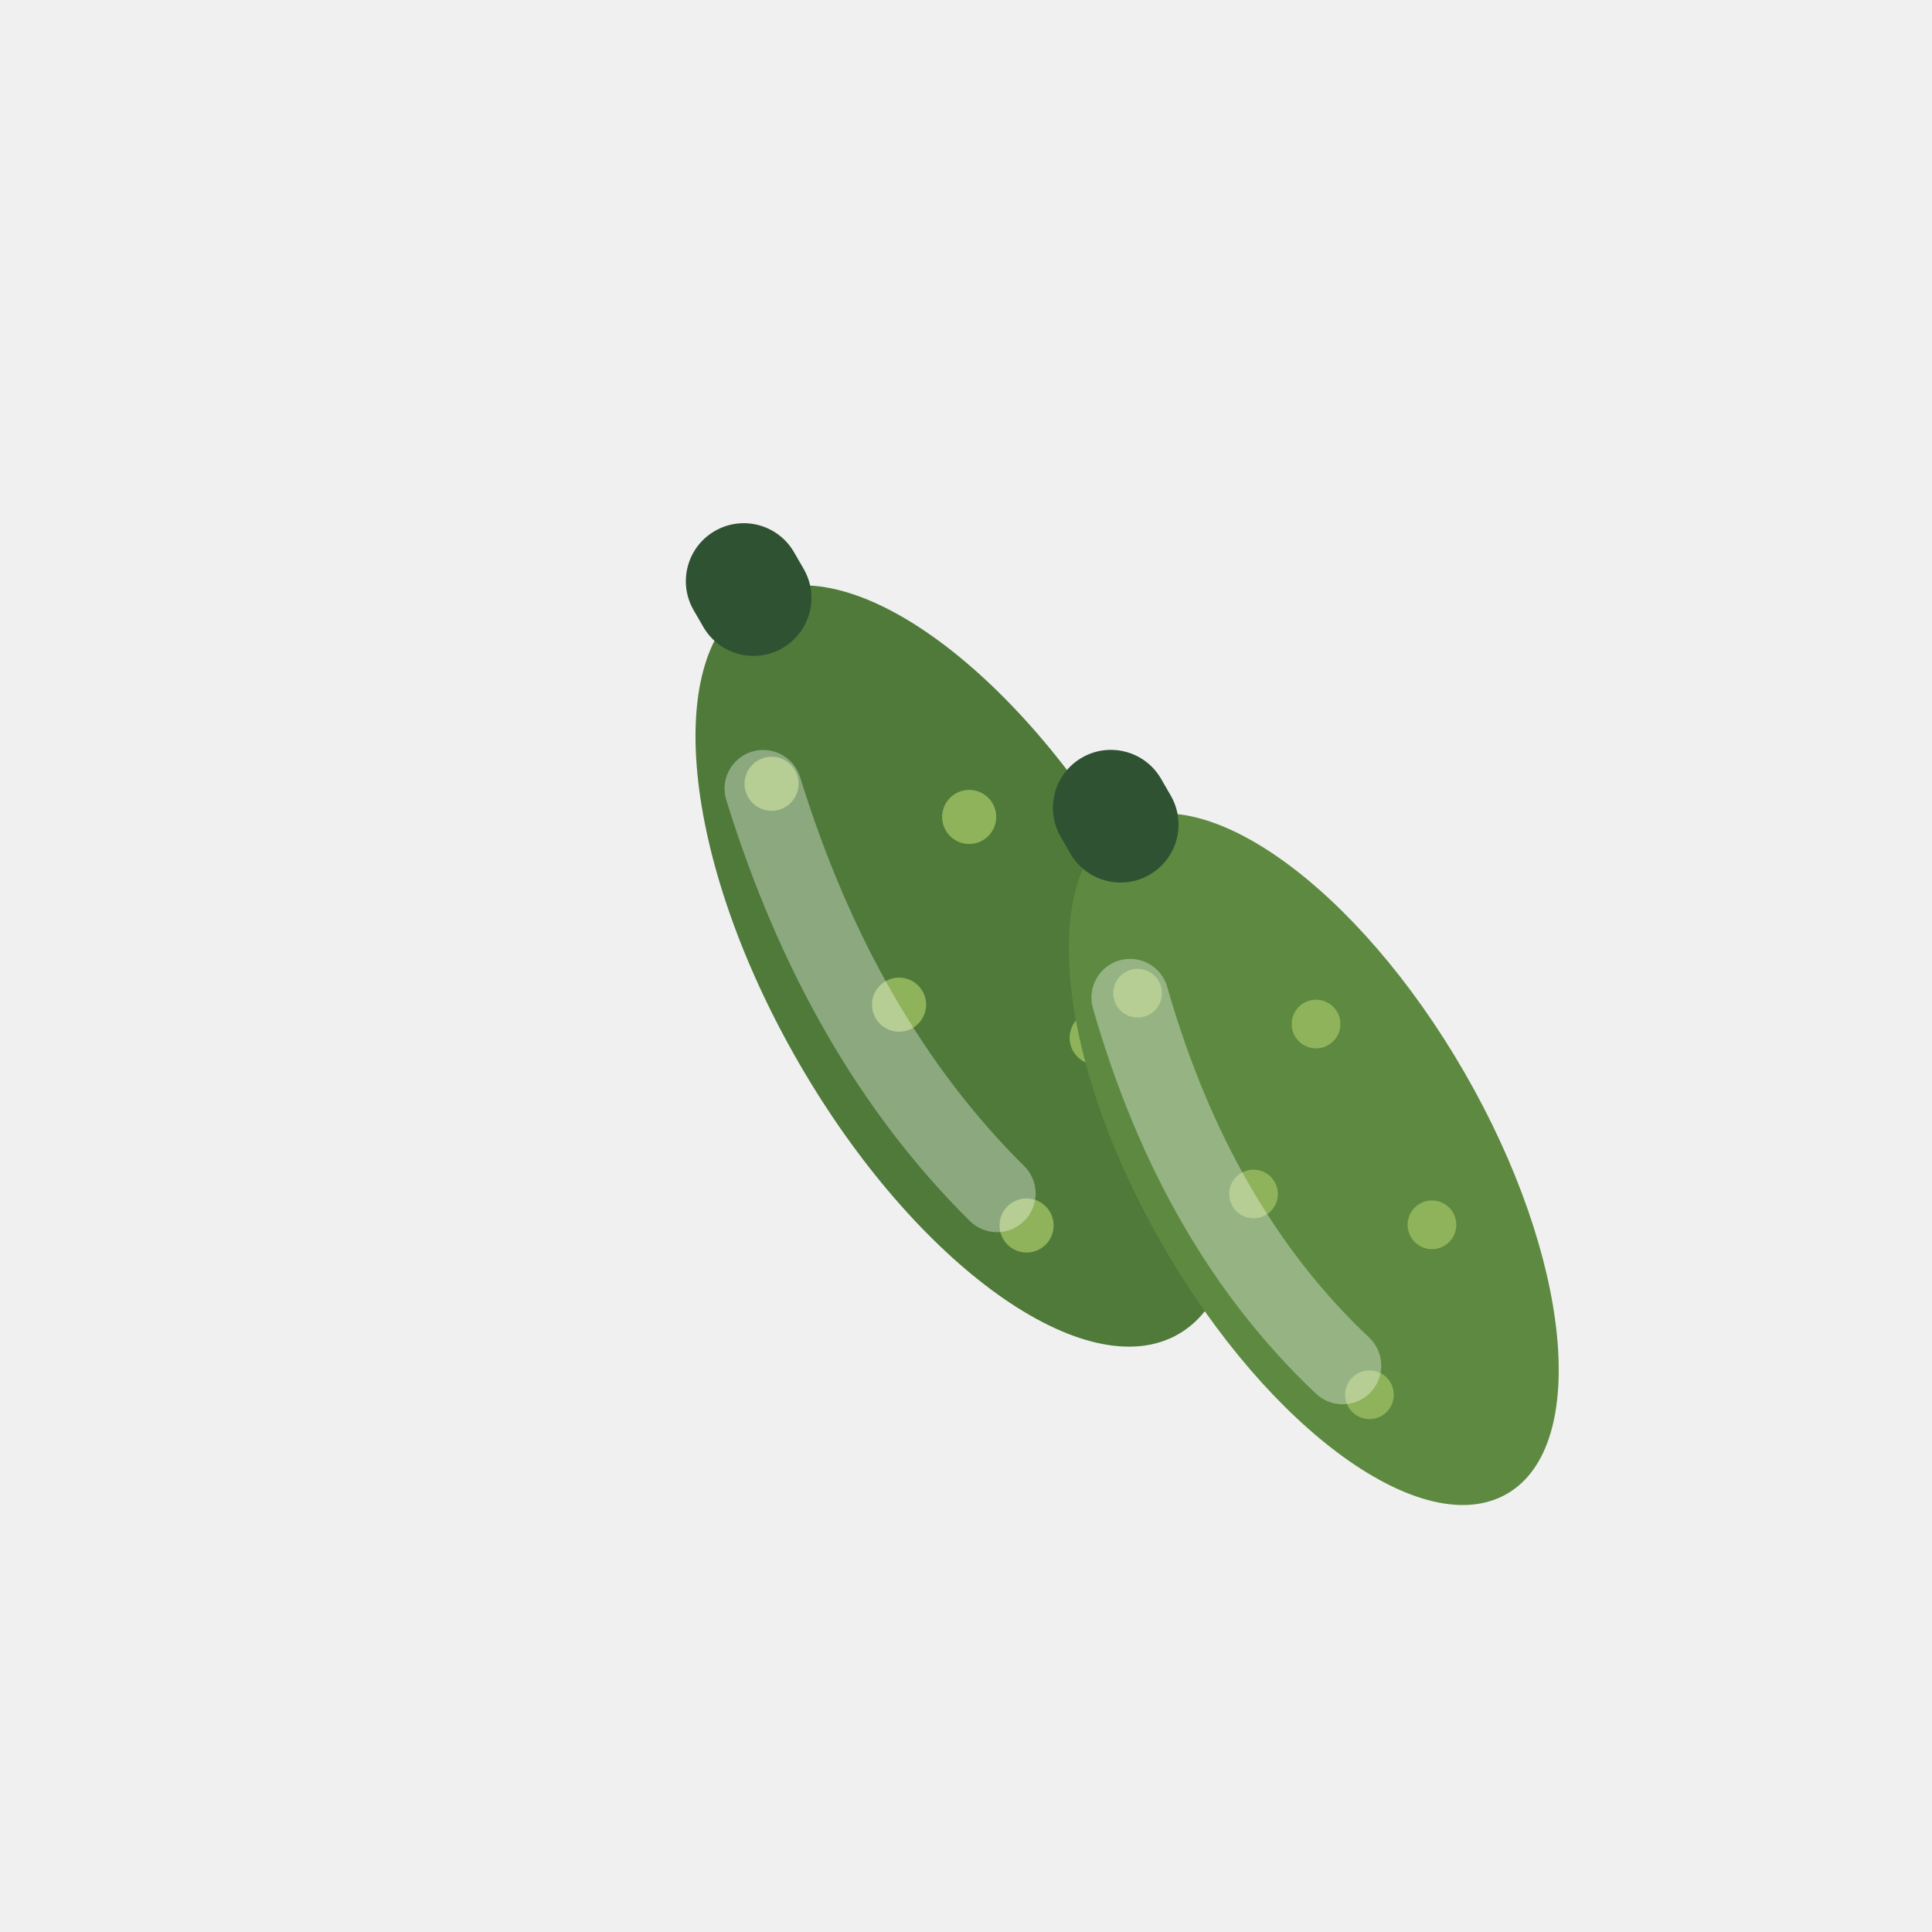
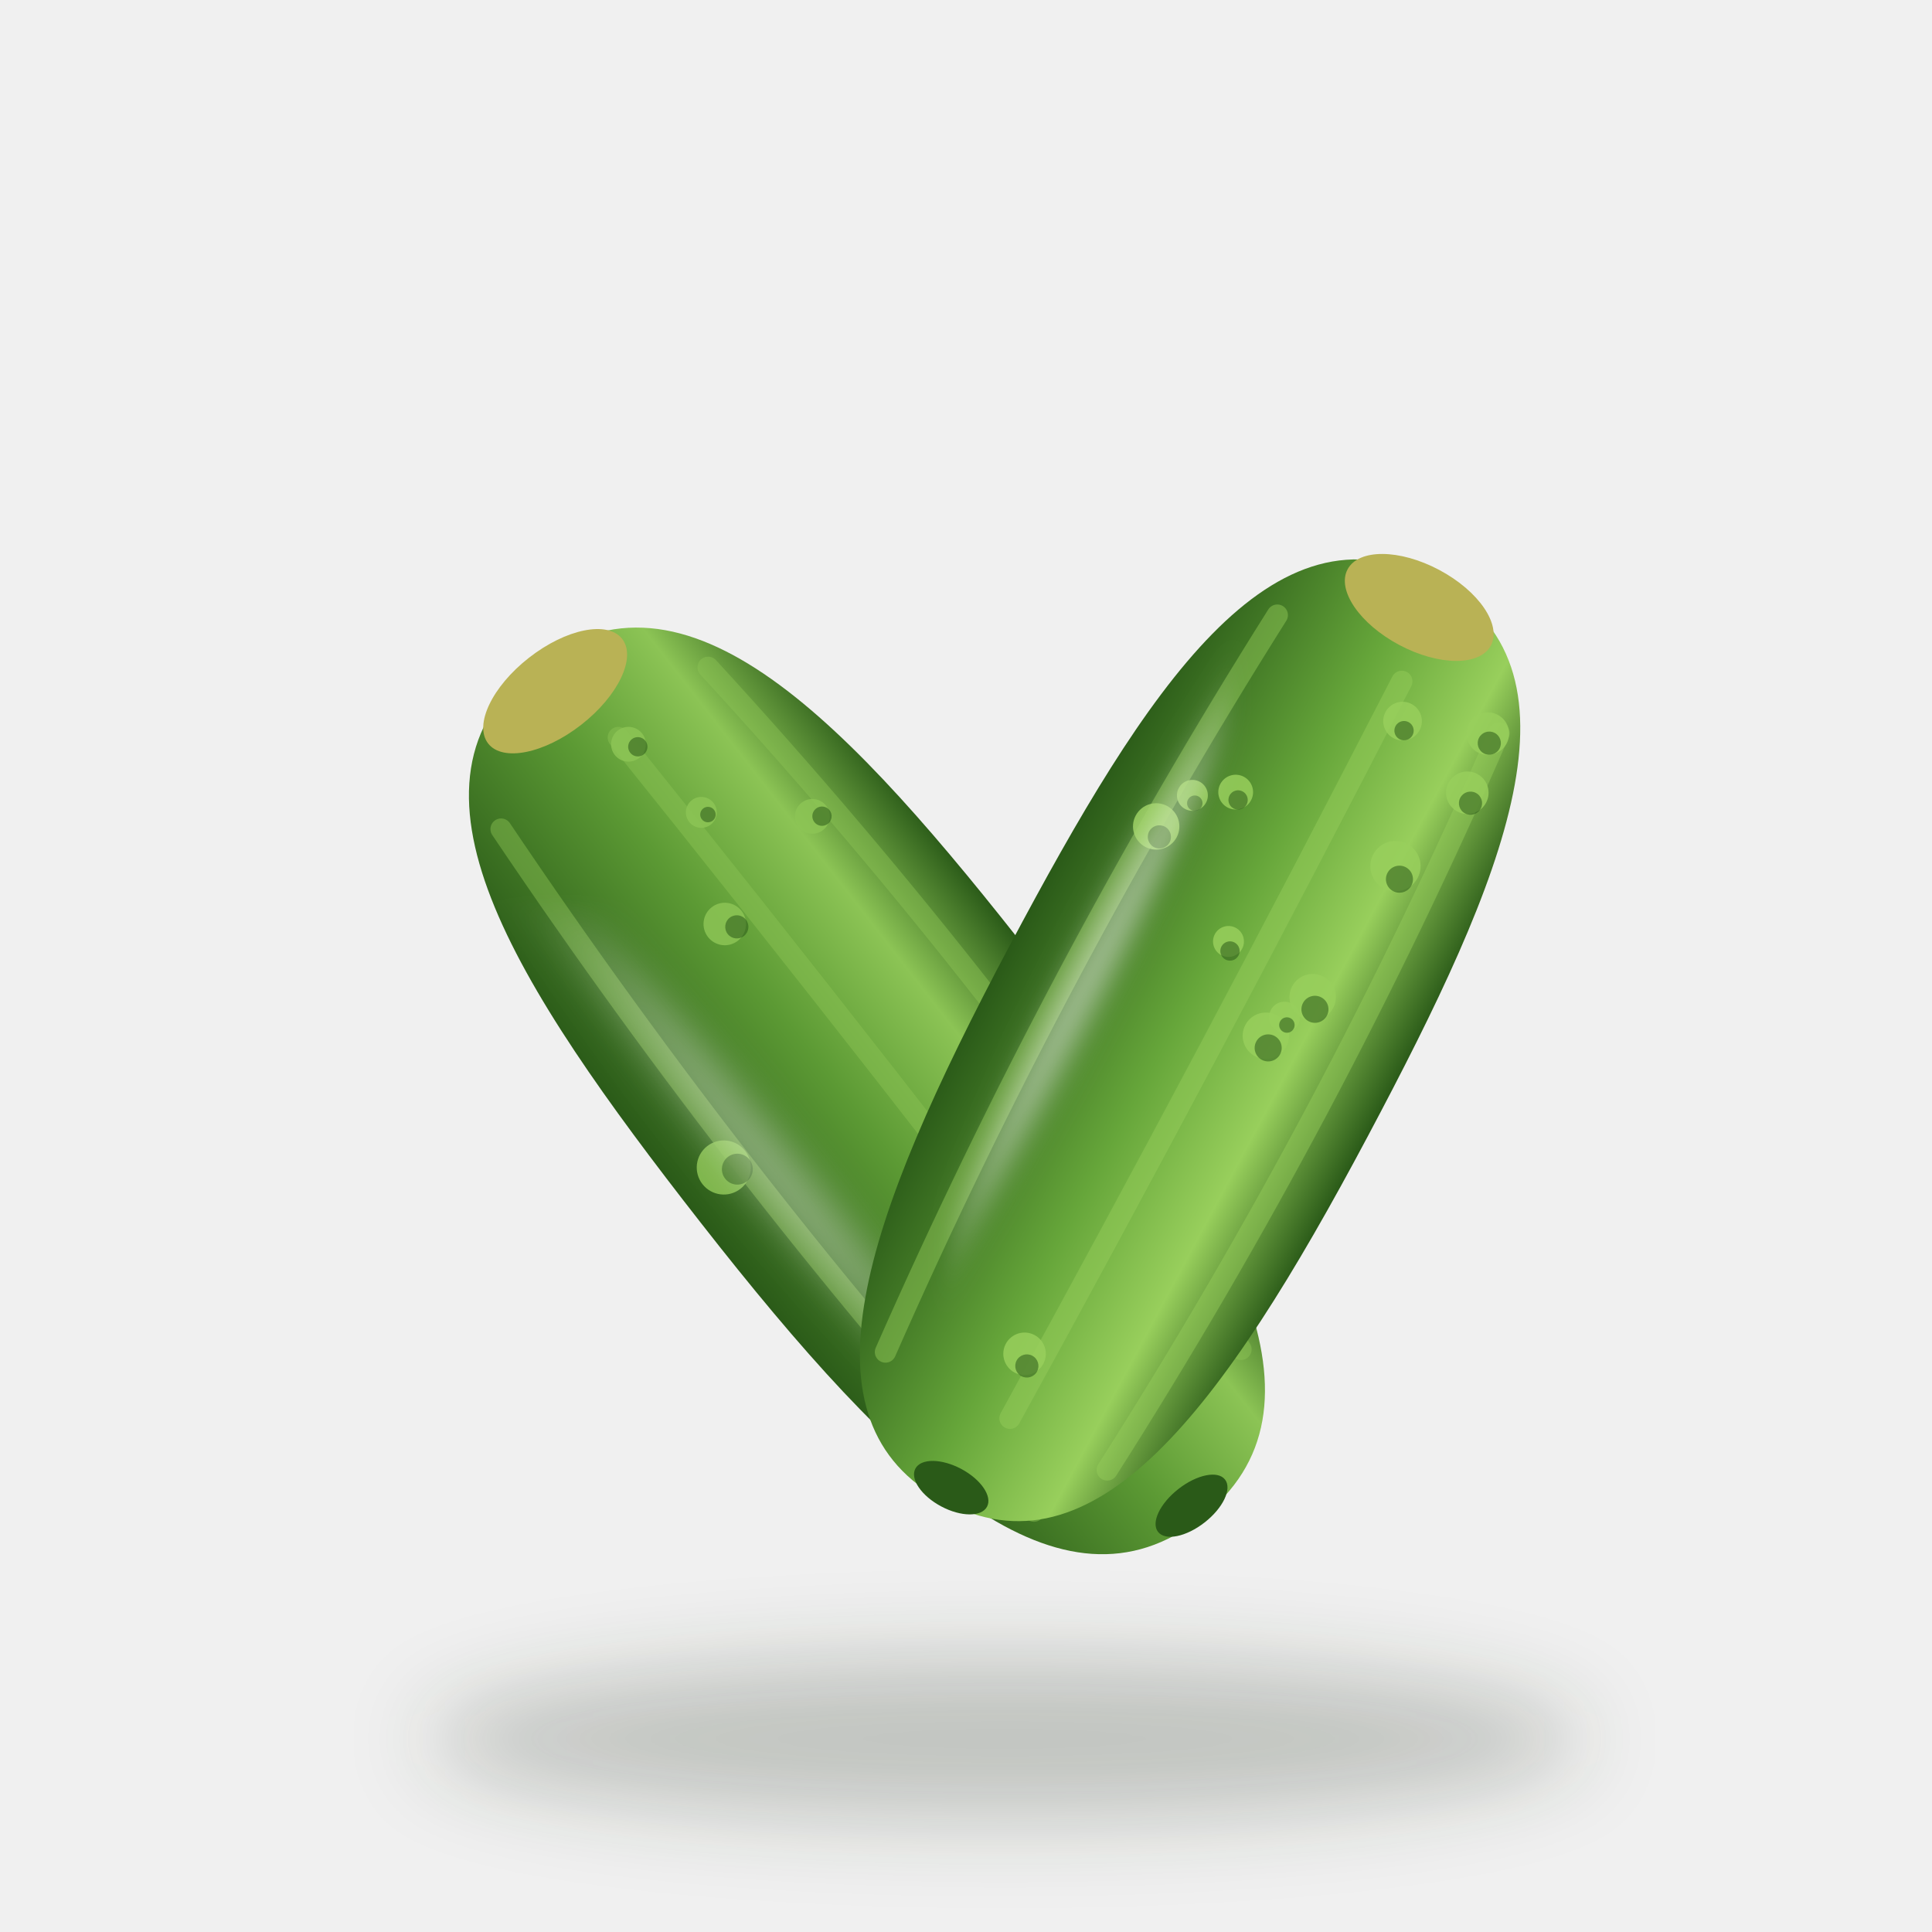
<svg xmlns="http://www.w3.org/2000/svg" viewBox="0 0 100 100">
-   <g transform="rotate(-30 50 50)">
-     <ellipse cx="50" cy="50" rx="10" ry="22" fill="#4f7a3a" />
-     <circle cx="46" cy="36.8" r="1.4" fill="#8fb35a" />
-     <circle cx="54" cy="43.4" r="1.4" fill="#8fb35a" />
-     <circle cx="46" cy="50" r="1.4" fill="#8fb35a" />
-     <circle cx="54" cy="56.6" r="1.4" fill="#8fb35a" />
-     <circle cx="46" cy="63.2" r="1.4" fill="#8fb35a" />
-     <path d="M45.5 36.8 q -3 13.2 0 24.2" stroke="#fff" stroke-opacity=".35" stroke-width="4" fill="none" stroke-linecap="round" />
-     <rect x="47" y="24" width="6" height="7" rx="3" fill="#2f5233" />
+   <defs>
+     <filter id="b2" x="-30%" y="-60%" width="160%" height="220%">
+       <feGaussianBlur stdDeviation="2.2" />
+     </filter>
+     <filter id="b1" x="-30%" y="-30%" width="160%" height="160%">
+       <feGaussianBlur stdDeviation="1" />
+     </filter>
+     <linearGradient id="g1" x1="0" y1="0" x2="1" y2="0">
+       <stop offset="0" stop-color="#2a5a18" />
+       <stop offset="0.45" stop-color="#5c9a34" />
+       <stop offset="0.75" stop-color="#8cc455" />
+       <stop offset="1" stop-color="#2a5a18" />
+     </linearGradient>
+     <linearGradient id="g2" x1="0" y1="0" x2="1" y2="0">
+       <stop offset="0" stop-color="#2a5a18" />
+       <stop offset="0.45" stop-color="#66a63a" />
+       <stop offset="0.75" stop-color="#98cf5c" />
+       <stop offset="1" stop-color="#2a5a18" />
+     </linearGradient>
+   </defs>
+   <ellipse cx="52" cy="90" rx="30" ry="4.2" fill="#1b2a14" opacity="0.22" filter="url(#b2)" />
+   <g transform="rotate(-38 50 50)">
+     <path d="M42 24 C51.9 24 53 36.3 53 52 C53 68.8 51.2 80 42 80 C32.8 80 31 68.8 31 52 C31 36.3 32.1 24 42 24Z" fill="url(#g1)" />
+     <path d="M35.4 29.6 Q33.8 52 35.4 74.4" stroke="#8cc455" stroke-opacity=".45" stroke-width="1.1" fill="none" stroke-linecap="round" />
+     <path d="M43.1 29.6 Q43.4 52 43.1 74.4" stroke="#8cc455" stroke-opacity=".45" stroke-width="1.1" fill="none" stroke-linecap="round" />
+     <path d="M49 29.6 Q50.8 52 49 74.4" stroke="#8cc455" stroke-opacity=".45" stroke-width="1.1" fill="none" stroke-linecap="round" />
+     <circle cx="44.2" cy="62.8" r="1.3" fill="#8cc455" opacity=".85" />
+     <circle cx="44.6" cy="63.3" r="0.7" fill="#2a5a18" opacity=".55" />
+     <circle cx="49.8" cy="62.7" r="1.4" fill="#8cc455" opacity=".85" />
+     <circle cx="50.3" cy="63.3" r="0.8" fill="#2a5a18" opacity=".55" />
+     <circle cx="33.7" cy="50.5" r="1.4" fill="#8cc455" opacity=".85" />
+     <circle cx="34.2" cy="51" r="0.8" fill="#2a5a18" opacity=".55" />
+     <circle cx="44.6" cy="70" r="0.8" fill="#8cc455" opacity=".85" />
+     <circle cx="44.9" cy="70.3" r="0.5" fill="#2a5a18" opacity=".55" />
+     <circle cx="41.5" cy="40.6" r="1.1" fill="#8cc455" opacity=".85" />
+     <circle cx="41.9" cy="41.1" r="0.6" fill="#2a5a18" opacity=".55" />
+     <circle cx="43.3" cy="30.2" r="0.9" fill="#8cc455" opacity=".85" />
+     <circle cx="43.6" cy="30.6" r="0.5" fill="#2a5a18" opacity=".55" />
+     <circle cx="38.1" cy="70.7" r="1.3" fill="#8cc455" opacity=".85" />
+     <circle cx="38.6" cy="71.2" r="0.7" fill="#2a5a18" opacity=".55" />
+     <circle cx="36" cy="65.3" r="0.9" fill="#8cc455" opacity=".85" />
+     <circle cx="36.3" cy="65.7" r="0.5" fill="#2a5a18" opacity=".55" />
+     <circle cx="44.1" cy="35.3" r="0.8" fill="#8cc455" opacity=".85" />
+     <circle cx="44.3" cy="35.6" r="0.4" fill="#2a5a18" opacity=".55" />
+     <circle cx="48.5" cy="39" r="0.9" fill="#8cc455" opacity=".85" />
+     <circle cx="48.9" cy="39.3" r="0.5" fill="#2a5a18" opacity=".55" />
+     <circle cx="50.5" cy="68.7" r="1" fill="#8cc455" opacity=".85" />
+     <circle cx="50.8" cy="69.1" r="0.5" fill="#2a5a18" opacity=".55" />
+     <circle cx="50.1" cy="53.8" r="1.2" fill="#8cc455" opacity=".85" />
+     <circle cx="50.5" cy="54.2" r="0.7" fill="#2a5a18" opacity=".55" />
+     <ellipse cx="42" cy="25.7" rx="4.4" ry="2.2" fill="#b9b255" />
+     <ellipse cx="42" cy="79.2" rx="2.2" ry="1.1" fill="#2a5a18" />
+     <path d="M35.4 34.1 Q33.6 52 35.8 68.8 Q37.6 52 35.4 34.1Z" fill="#fff" opacity="0.5" filter="url(#b1)" />
  </g>
-   <g transform="translate(18 10)">
-     <g transform="rotate(-30 50 50)">
-       <ellipse cx="50" cy="50" rx="9" ry="20" fill="#5d8a40" />
-       <circle cx="46.4" cy="38" r="1.26" fill="#8fb35a" />
-       <circle cx="53.6" cy="44" r="1.26" fill="#8fb35a" />
-       <circle cx="46.4" cy="50" r="1.26" fill="#8fb35a" />
-       <circle cx="53.6" cy="56" r="1.26" fill="#8fb35a" />
-       <circle cx="46.4" cy="62" r="1.26" fill="#8fb35a" />
-       <path d="M45.95 38 q -3 12 0 22" stroke="#fff" stroke-opacity=".35" stroke-width="4" fill="none" stroke-linecap="round" />
-       <rect x="47" y="26" width="6" height="7" rx="3" fill="#2f5233" />
-     </g>
+   <g transform="rotate(28 50 50)">
+     <path d="M62 21 C71.5 21 72.5 32.9 72.5 48 C72.5 64.2 70.8 75 62 75 C53.2 75 51.5 64.2 51.5 48 C51.5 32.9 52.5 21 62 21Z" fill="url(#g2)" />
+     <path d="M55.7 26.4 Q54.1 48 55.7 69.6" stroke="#98cf5c" stroke-opacity=".45" stroke-width="1.1" fill="none" stroke-linecap="round" />
+     <path d="M63 26.4 Q63.3 48 63 69.6" stroke="#98cf5c" stroke-opacity=".45" stroke-width="1.1" fill="none" stroke-linecap="round" />
+     <path d="M68.7 26.4 Q70.4 48 68.7 69.6" stroke="#98cf5c" stroke-opacity=".45" stroke-width="1.1" fill="none" stroke-linecap="round" />
+     <circle cx="61.4" cy="42.5" r="0.8" fill="#98cf5c" opacity=".85" />
+     <circle cx="61.7" cy="42.9" r="0.5" fill="#2a5a18" opacity=".55" />
+     <circle cx="68.2" cy="26.7" r="1.1" fill="#98cf5c" opacity=".85" />
+     <circle cx="68.5" cy="27.1" r="0.6" fill="#2a5a18" opacity=".55" />
+     <circle cx="68.7" cy="29.9" r="1.1" fill="#98cf5c" opacity=".85" />
+     <circle cx="69.1" cy="30.3" r="0.6" fill="#2a5a18" opacity=".55" />
+     <circle cx="64" cy="28.2" r="1" fill="#98cf5c" opacity=".85" />
+     <circle cx="64.3" cy="28.6" r="0.5" fill="#2a5a18" opacity=".55" />
+     <circle cx="65.4" cy="45.9" r="1.2" fill="#98cf5c" opacity=".85" />
+     <circle cx="65.8" cy="46.4" r="0.7" fill="#2a5a18" opacity=".55" />
+     <circle cx="56.2" cy="36.7" r="0.8" fill="#98cf5c" opacity=".85" />
+     <circle cx="56.5" cy="37" r="0.4" fill="#2a5a18" opacity=".55" />
+     <circle cx="62.1" cy="66.3" r="1.1" fill="#98cf5c" opacity=".85" />
+     <circle cx="62.5" cy="66.8" r="0.6" fill="#2a5a18" opacity=".55" />
+     <circle cx="66.6" cy="43" r="1.2" fill="#98cf5c" opacity=".85" />
+     <circle cx="67" cy="43.5" r="0.7" fill="#2a5a18" opacity=".55" />
+     <circle cx="55.3" cy="39" r="1.2" fill="#98cf5c" opacity=".85" />
+     <circle cx="55.7" cy="39.4" r="0.6" fill="#2a5a18" opacity=".55" />
+     <circle cx="65.8" cy="44.6" r="0.8" fill="#98cf5c" opacity=".85" />
+     <circle cx="66.1" cy="44.9" r="0.4" fill="#2a5a18" opacity=".55" />
+     <circle cx="58.1" cy="35.5" r="0.9" fill="#98cf5c" opacity=".85" />
+     <circle cx="58.4" cy="35.8" r="0.5" fill="#2a5a18" opacity=".55" />
+     <circle cx="67.2" cy="35" r="1.3" fill="#98cf5c" opacity=".85" />
+     <circle cx="67.7" cy="35.5" r="0.7" fill="#2a5a18" opacity=".55" />
+     <ellipse cx="62" cy="22.6" rx="4.2" ry="2.2" fill="#b9b255" />
+     <ellipse cx="62" cy="74.2" rx="2.1" ry="1.1" fill="#2a5a18" />
+     <path d="M55.7 30.7 Q54 48 56.1 64.2 Q57.8 48 55.7 30.7Z" fill="#fff" opacity="0.5" filter="url(#b1)" />
  </g>
</svg>
